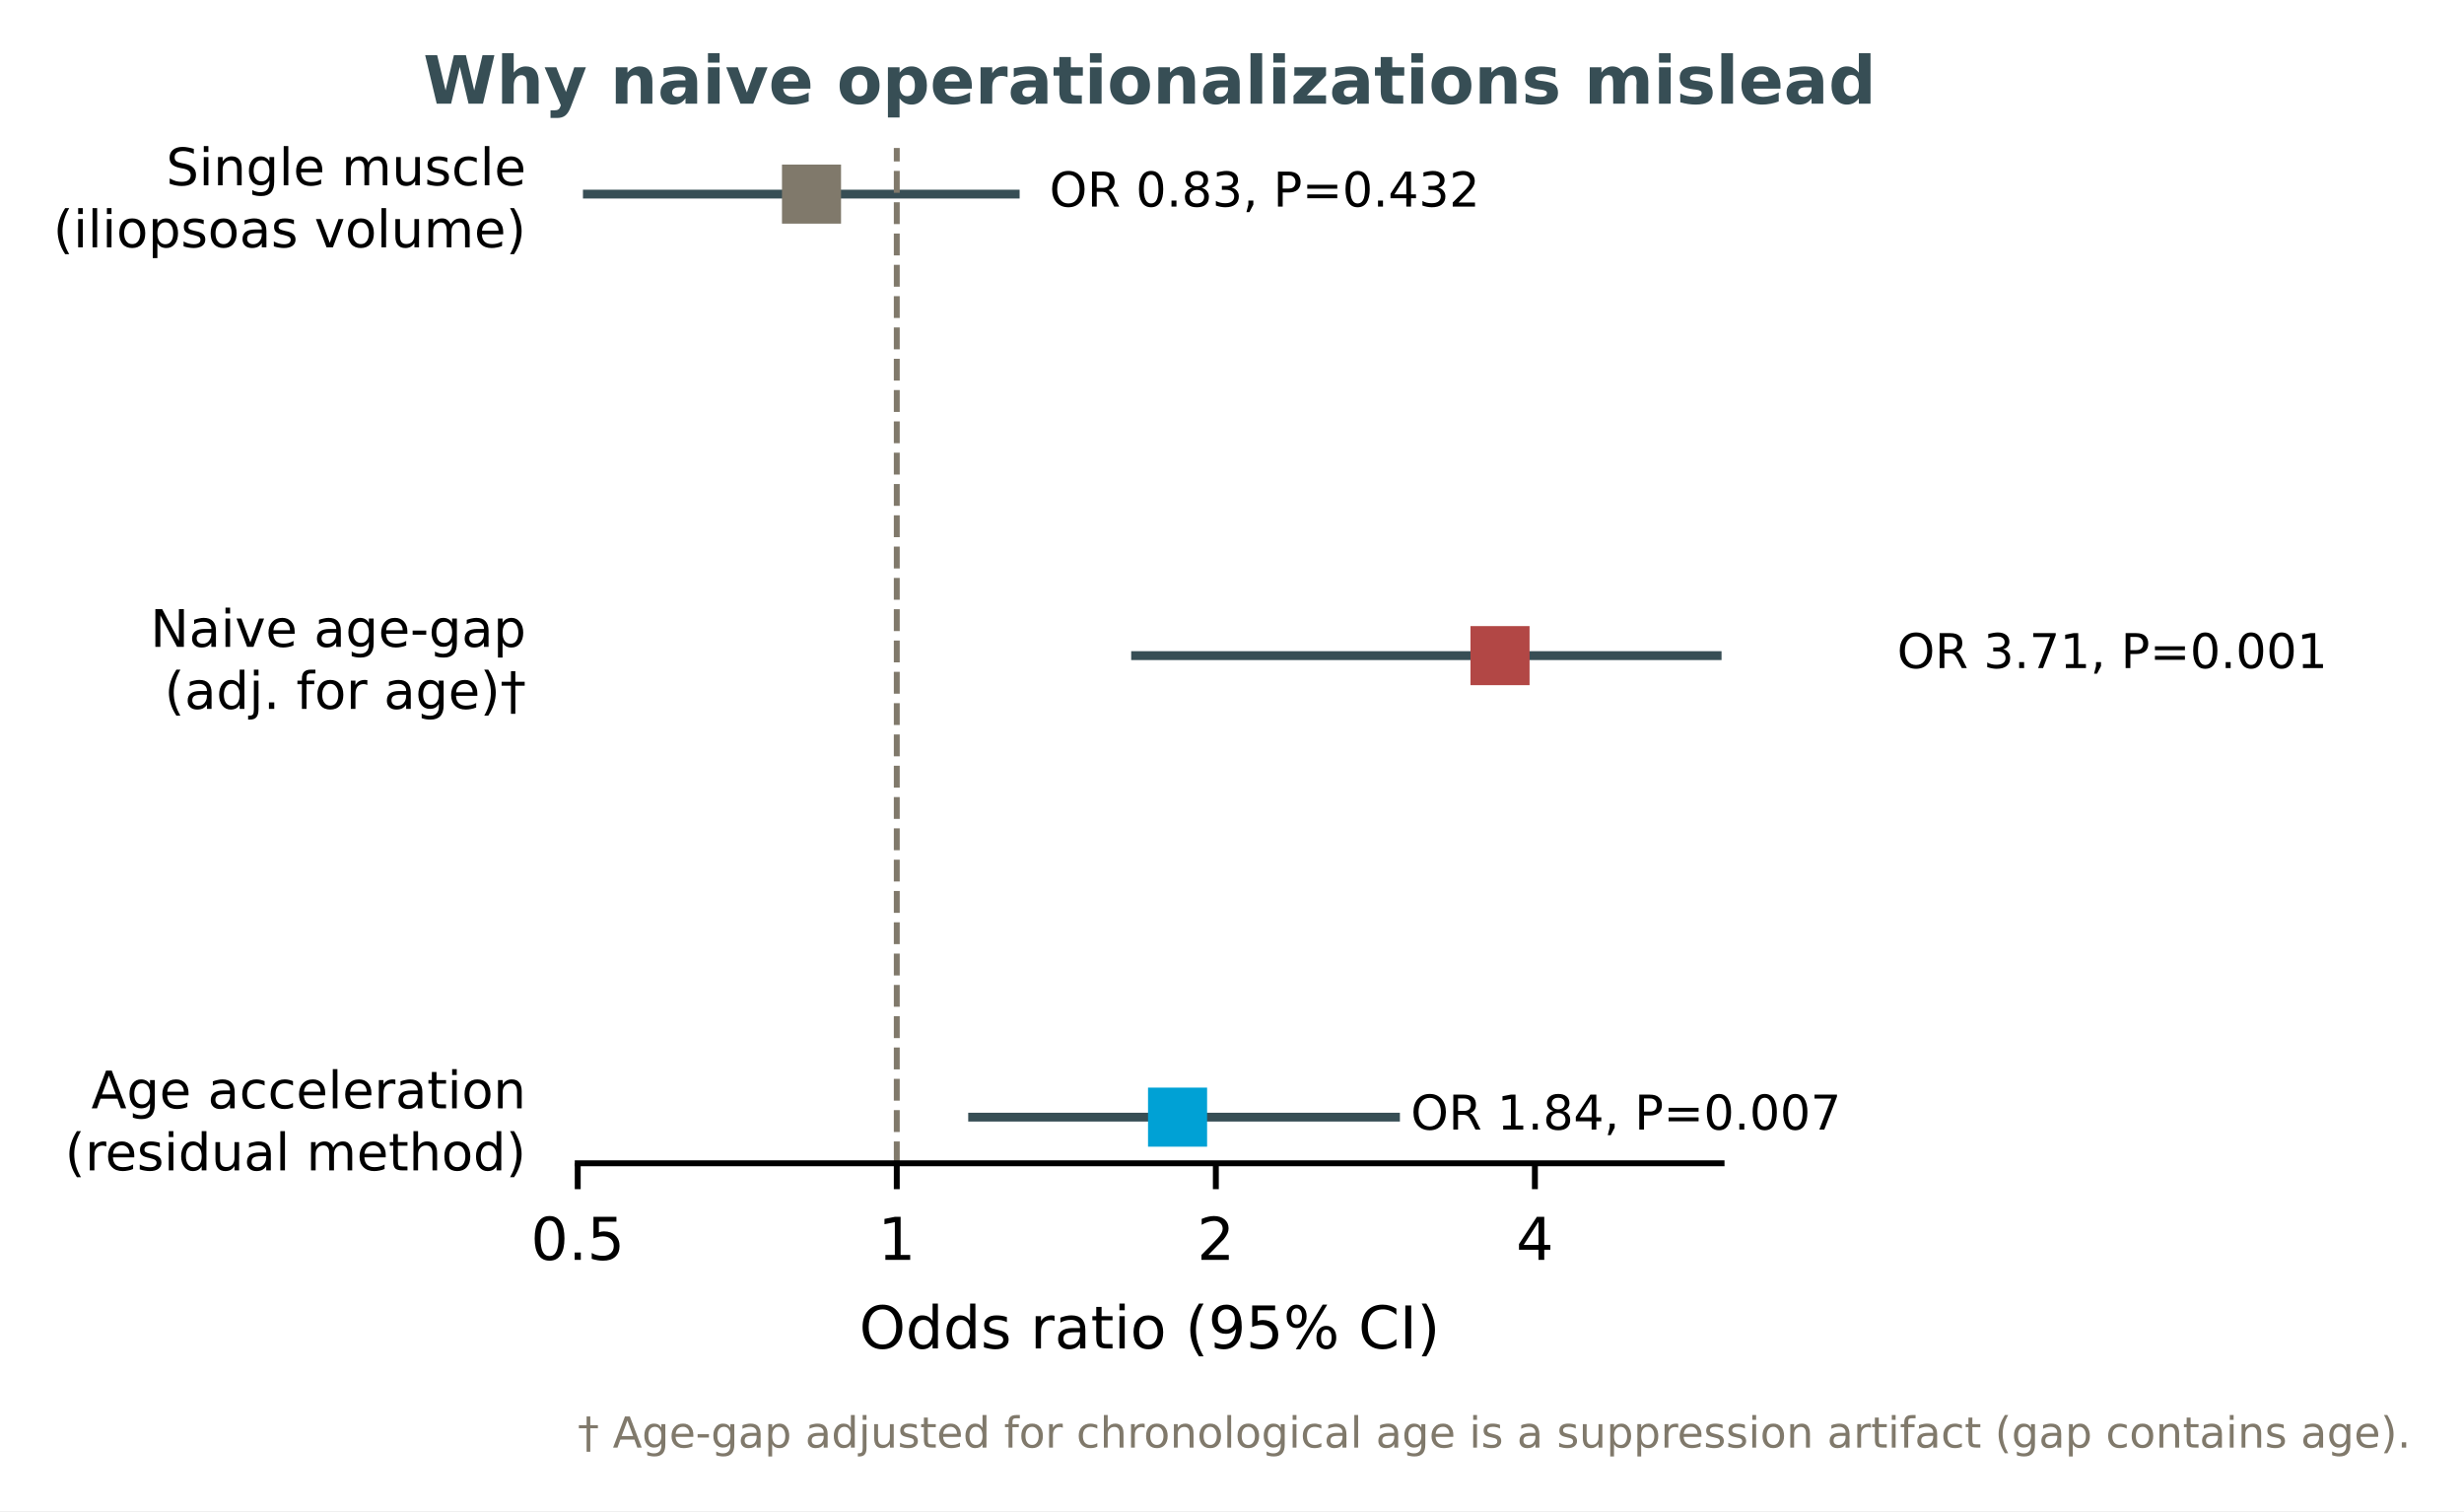
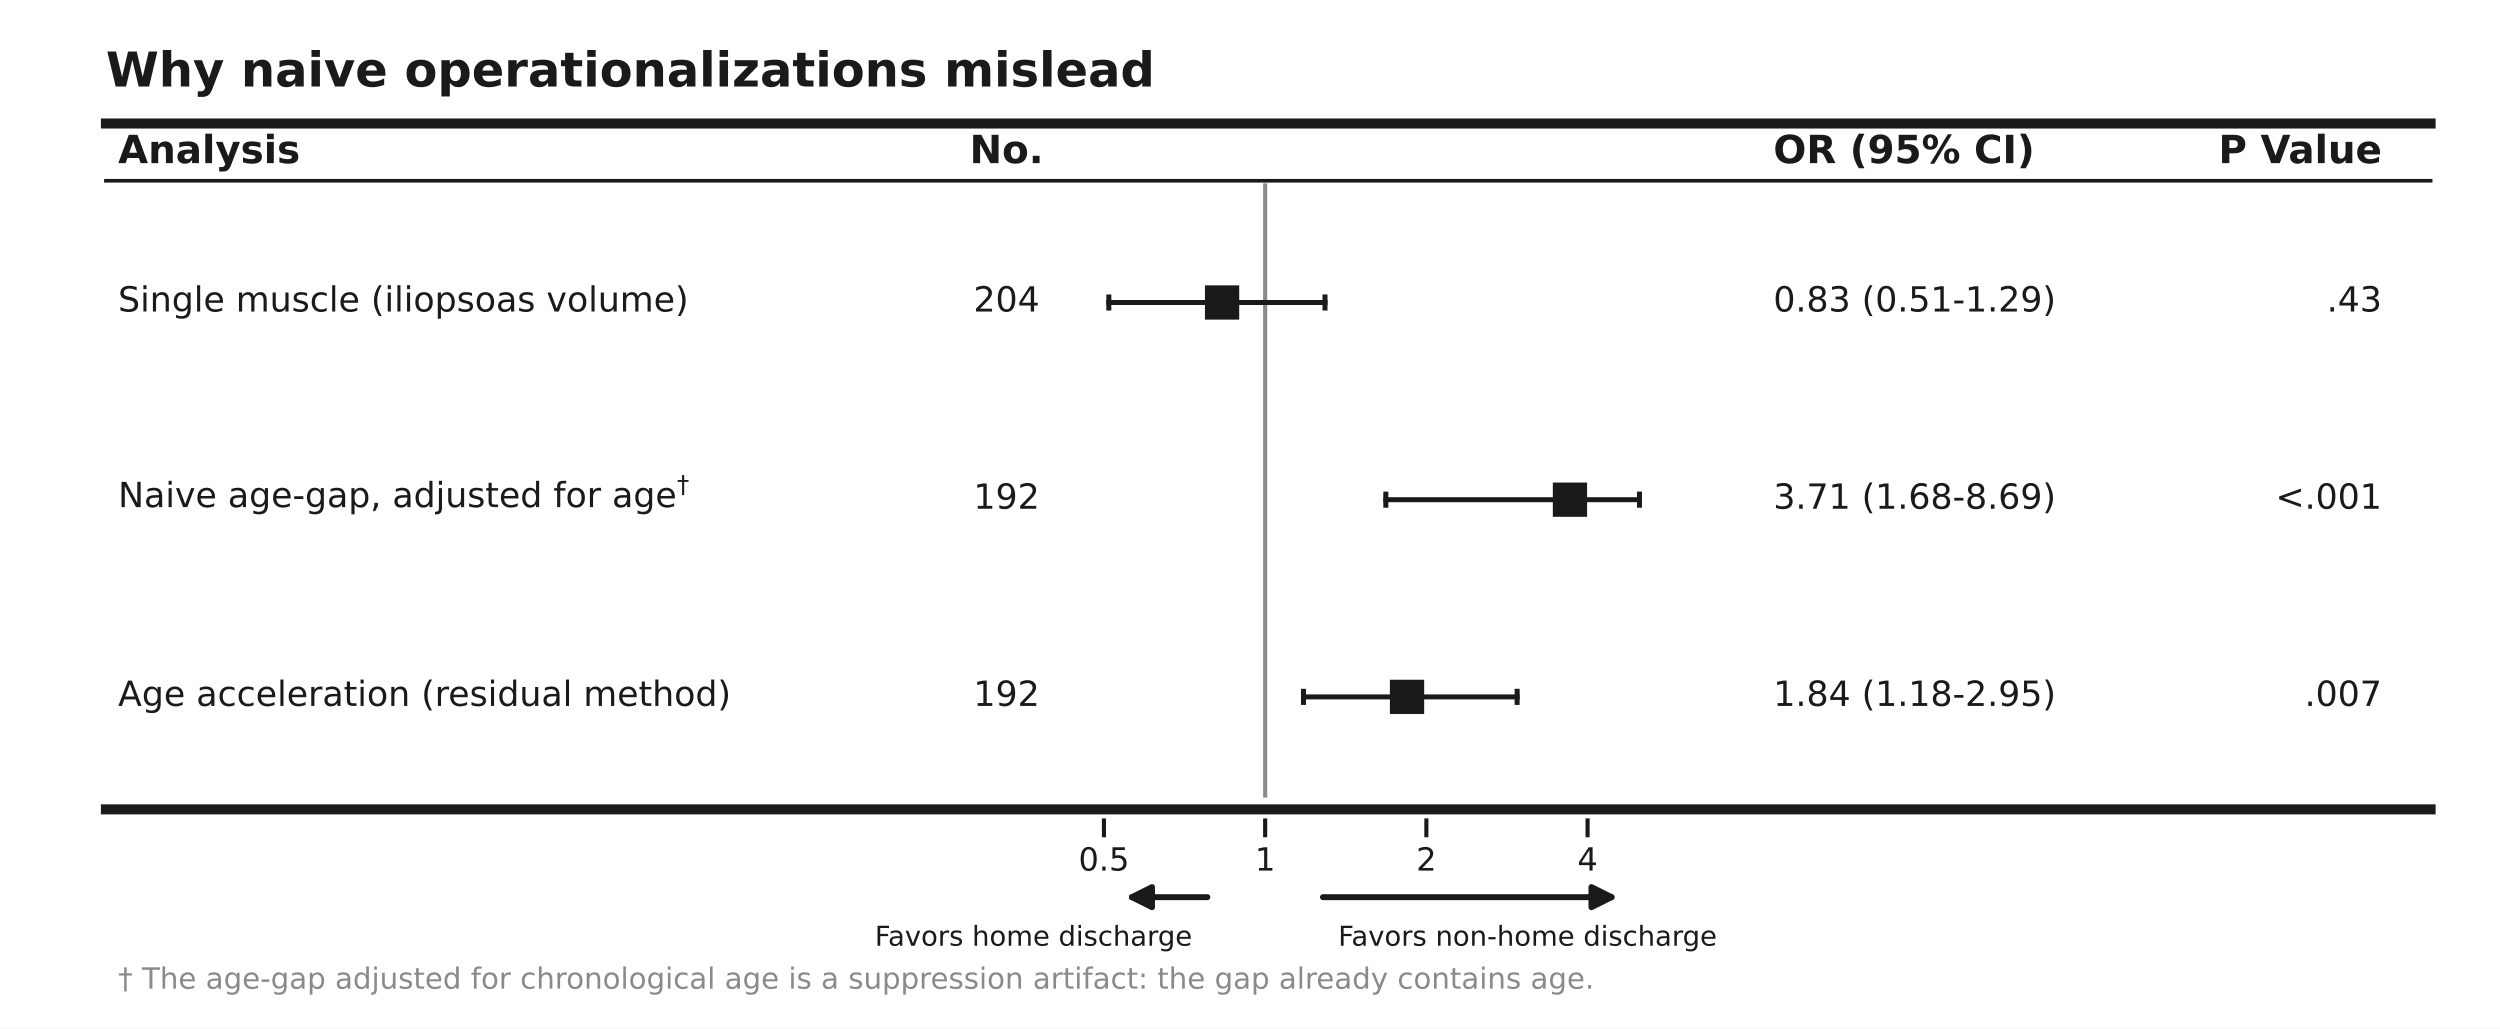
- <svg xmlns="http://www.w3.org/2000/svg" xmlns:xlink="http://www.w3.org/1999/xlink" width="333.728pt" height="204.645pt" viewBox="0 0 333.728 204.645" version="1.1">
+ <svg xmlns="http://www.w3.org/2000/svg" xmlns:xlink="http://www.w3.org/1999/xlink" width="547.2pt" height="225.144pt" viewBox="0 0 547.2 225.144" version="1.1">
  <defs>
    <style type="text/css">*{stroke-linejoin: round; stroke-linecap: butt}</style>
  </defs>
  <g id="figure_1">
    <g id="patch_1">
-       <path d="M 0 204.645  L 333.728 204.645  L 333.728 0  L 0 0  z " style="fill: #ffffff" />
+       <path d="M 0 225.144  L 547.2 225.144  L 547.2 0  L 0 0  z " style="fill: #ffffff" />
    </g>
    <g id="axes_1">
+       <g id="line2d_1">
+         <path d="M 276.918 174.114  L 276.918 40.583  " clip-path="url(#pe42d600baa)" style="fill: none; stroke: #8a8a8a; stroke-width: 0.9; stroke-linecap: square" />
+       </g>
      <g id="patch_2">
-         <path d="M 78.247 157.549  L 233.169 157.549  L 233.169 20.039  L 78.247 20.039  z " style="fill: #ffffff" />
-       </g>
-       <g id="matplotlib.axis_1">
-         <g id="xtick_1">
-           <g id="line2d_1">
-             <defs>
-               <path id="mc68ddf7017" d="M 0 0  L 0 3.5  " style="stroke: #000000; stroke-width: 0.8" />
-             </defs>
-             <g>
-               <use xlink:href="#mc68ddf7017" x="78.247" y="157.549" style="stroke: #000000; stroke-width: 0.8" />
-             </g>
-           </g>
-           <g id="text_1">
-             <text style="font-size: 8px; font-family: 'DejaVu Sans', 'Arial', 'Helvetica', sans-serif; text-anchor: middle" x="78.247" y="170.627" transform="rotate(-0 78.24672 170.6271)">0.5</text>
-           </g>
-         </g>
-         <g id="xtick_2">
-           <g id="line2d_2">
-             <g>
-               <use xlink:href="#mc68ddf7017" x="121.461" y="157.549" style="stroke: #000000; stroke-width: 0.8" />
-             </g>
-           </g>
-           <g id="text_2">
-             <text style="font-size: 8px; font-family: 'DejaVu Sans', 'Arial', 'Helvetica', sans-serif; text-anchor: middle" x="121.461" y="170.627" transform="rotate(-0 121.4612 170.6271)">1</text>
-           </g>
-         </g>
-         <g id="xtick_3">
-           <g id="line2d_3">
-             <g>
-               <use xlink:href="#mc68ddf7017" x="164.676" y="157.549" style="stroke: #000000; stroke-width: 0.8" />
-             </g>
-           </g>
-           <g id="text_3">
-             <text style="font-size: 8px; font-family: 'DejaVu Sans', 'Arial', 'Helvetica', sans-serif; text-anchor: middle" x="164.676" y="170.627" transform="rotate(-0 164.6757 170.6271)">2</text>
-           </g>
-         </g>
-         <g id="xtick_4">
-           <g id="line2d_4">
-             <g>
-               <use xlink:href="#mc68ddf7017" x="207.89" y="157.549" style="stroke: #000000; stroke-width: 0.8" />
-             </g>
-           </g>
-           <g id="text_4">
-             <text style="font-size: 8px; font-family: 'DejaVu Sans', 'Arial', 'Helvetica', sans-serif; text-anchor: middle" x="207.89" y="170.627" transform="rotate(-0 207.8902 170.6271)">4</text>
-           </g>
-         </g>
-         <g id="text_5">
-           <text style="font-size: 8px; font-family: 'DejaVu Sans', 'Arial', 'Helvetica', sans-serif; text-anchor: middle" x="155.708" y="182.628" transform="rotate(-0 155.7079 182.6277)">Odds ratio (95% CI)</text>
-         </g>
-       </g>
-       <g id="matplotlib.axis_2">
-         <g id="ytick_1">
-           <g id="text_6">
-             <text style="font-size: 7px; font-family: 'DejaVu Sans', 'Arial', 'Helvetica', sans-serif" transform="translate(22.49938 25.0979)">Single muscle</text>
-             <text style="font-size: 7px; font-family: 'DejaVu Sans', 'Arial', 'Helvetica', sans-serif" transform="translate(7.2 33.49982)">(iliopsoas volume)</text>
-           </g>
-         </g>
-         <g id="ytick_2">
-           <g id="text_7">
-             <text style="font-size: 7px; font-family: 'DejaVu Sans', 'Arial', 'Helvetica', sans-serif" transform="translate(20.35672 87.60263)">Naive age-gap</text>
-             <text style="font-size: 7px; font-family: 'DejaVu Sans', 'Arial', 'Helvetica', sans-serif" transform="translate(22.26641 96.00455)">(adj. for age)†</text>
-           </g>
-         </g>
-         <g id="ytick_3">
-           <g id="text_8">
-             <text style="font-size: 7px; font-family: 'DejaVu Sans', 'Arial', 'Helvetica', sans-serif" transform="translate(12.36031 150.1074)">Age acceleration</text>
-             <text style="font-size: 7px; font-family: 'DejaVu Sans', 'Arial', 'Helvetica', sans-serif" transform="translate(8.790313 158.5093)">(residual method)</text>
-           </g>
-         </g>
+         <path d="M 264.264 196.369  Q 255.282 196.369 247.753 196.369  " clip-path="url(#pe42d600baa)" style="fill: none; stroke: #1a1a1a; stroke-width: 1.3; stroke-linecap: round" />
+         <path d="M 252.153 198.569  L 247.753 196.369  L 252.153 194.169  z " clip-path="url(#pe42d600baa)" style="fill: #1a1a1a; stroke: #1a1a1a; stroke-width: 1.3; stroke-linecap: round" />
+       </g>
+       <g id="patch_3">
+         <path d="M 289.571 196.369  Q 321.879 196.369 352.734 196.369  " clip-path="url(#pe42d600baa)" style="fill: none; stroke: #1a1a1a; stroke-width: 1.3; stroke-linecap: round" />
+         <path d="M 348.334 194.169  L 352.734 196.369  L 348.334 198.569  z " clip-path="url(#pe42d600baa)" style="fill: #1a1a1a; stroke: #1a1a1a; stroke-width: 1.3; stroke-linecap: round" />
+       </g>
+       <g id="line2d_2">
+         <path d="M 23.184 27.027  L 532.008 27.027  " clip-path="url(#pe42d600baa)" style="fill: none; stroke: #1a1a1a; stroke-width: 2.2; stroke-linecap: square" />
+       </g>
+       <g id="line2d_3">
+         <path d="M 23.184 39.571  L 532.008 39.571  " clip-path="url(#pe42d600baa)" style="fill: none; stroke: #1a1a1a; stroke-width: 0.8; stroke-linecap: square" />
+       </g>
+       <g id="line2d_4">
+         <path d="M 242.701 66.21  L 290.014 66.21  " clip-path="url(#pe42d600baa)" style="fill: none; stroke: #1a1a1a; stroke-width: 1.1; stroke-linecap: square" />
      </g>
      <g id="line2d_5">
-         <path d="M 79.556 26.289  L 137.5 26.289  " clip-path="url(#pd5fad018c4)" style="fill: none; stroke: #374e55; stroke-width: 1.2; stroke-linecap: square" />
+         <path d="M 242.701 67.424  L 242.701 64.996  " clip-path="url(#pe42d600baa)" style="fill: none; stroke: #1a1a1a; stroke-width: 1.1; stroke-linecap: square" />
      </g>
      <g id="line2d_6">
+         <path d="M 290.014 67.424  L 290.014 64.996  " clip-path="url(#pe42d600baa)" style="fill: none; stroke: #1a1a1a; stroke-width: 1.1; stroke-linecap: square" />
+       </g>
+       <g id="line2d_7">
+         <path d="M 303.332 109.372  L 358.848 109.372  " clip-path="url(#pe42d600baa)" style="fill: none; stroke: #1a1a1a; stroke-width: 1.1; stroke-linecap: square" />
+       </g>
+       <g id="line2d_8">
+         <path d="M 303.332 110.586  L 303.332 108.158  " clip-path="url(#pe42d600baa)" style="fill: none; stroke: #1a1a1a; stroke-width: 1.1; stroke-linecap: square" />
+       </g>
+       <g id="line2d_9">
+         <path d="M 358.848 110.586  L 358.848 108.158  " clip-path="url(#pe42d600baa)" style="fill: none; stroke: #1a1a1a; stroke-width: 1.1; stroke-linecap: square" />
+       </g>
+       <g id="line2d_10">
+         <path d="M 285.308 152.533  L 332.069 152.533  " clip-path="url(#pe42d600baa)" style="fill: none; stroke: #1a1a1a; stroke-width: 1.1; stroke-linecap: square" />
+       </g>
+       <g id="line2d_11">
+         <path d="M 285.308 153.747  L 285.308 151.319  " clip-path="url(#pe42d600baa)" style="fill: none; stroke: #1a1a1a; stroke-width: 1.1; stroke-linecap: square" />
+       </g>
+       <g id="line2d_12">
+         <path d="M 332.069 153.747  L 332.069 151.319  " clip-path="url(#pe42d600baa)" style="fill: none; stroke: #1a1a1a; stroke-width: 1.1; stroke-linecap: square" />
+       </g>
+       <g id="line2d_13">
+         <path d="M 23.184 177.149  L 532.008 177.149  " clip-path="url(#pe42d600baa)" style="fill: none; stroke: #1a1a1a; stroke-width: 2.2; stroke-linecap: square" />
+       </g>
+       <g id="line2d_14">
+         <path d="M 241.632 182.814  L 241.632 179.577  " clip-path="url(#pe42d600baa)" style="fill: none; stroke: #1a1a1a; stroke-width: 0.9; stroke-linecap: square" />
+       </g>
+       <g id="line2d_15">
+         <path d="M 276.918 182.814  L 276.918 179.577  " clip-path="url(#pe42d600baa)" style="fill: none; stroke: #1a1a1a; stroke-width: 0.9; stroke-linecap: square" />
+       </g>
+       <g id="line2d_16">
+         <path d="M 312.203 182.814  L 312.203 179.577  " clip-path="url(#pe42d600baa)" style="fill: none; stroke: #1a1a1a; stroke-width: 0.9; stroke-linecap: square" />
+       </g>
+       <g id="line2d_17">
+         <path d="M 347.489 182.814  L 347.489 179.577  " clip-path="url(#pe42d600baa)" style="fill: none; stroke: #1a1a1a; stroke-width: 0.9; stroke-linecap: square" />
+       </g>
+       <g id="text_1">
+         <text style="font-weight: 700; font-size: 10.5px; font-family: 'DejaVu Sans', 'Arial', 'Helvetica', sans-serif; text-anchor: start; fill: #1a1a1a" x="23.184" y="18.935" transform="rotate(-0 23.184 18.93456)">Why naive operationalizations mislead</text>
+       </g>
+       <g id="text_2">
+         <text style="font-weight: 700; font-size: 8.5px; font-family: 'DejaVu Sans', 'Arial', 'Helvetica', sans-serif; text-anchor: start; fill: #1a1a1a" x="25.848" y="35.71" transform="rotate(-0 25.848 35.70994)">Analysis</text>
+       </g>
+       <g id="text_3">
+         <text style="font-weight: 700; font-size: 8.5px; font-family: 'DejaVu Sans', 'Arial', 'Helvetica', sans-serif; text-anchor: middle; fill: #1a1a1a" x="220.32" y="35.71" transform="rotate(-0 220.32 35.70961)">No.</text>
+       </g>
+       <g id="text_4">
+         <text style="font-weight: 700; font-size: 8.5px; font-family: 'DejaVu Sans', 'Arial', 'Helvetica', sans-serif; text-anchor: start; fill: #1a1a1a" x="388.152" y="35.71" transform="rotate(-0 388.152 35.70961)">OR (95% CI)</text>
+       </g>
+       <g id="text_5">
+         <text style="font-weight: 700; font-size: 8.5px; font-family: 'DejaVu Sans', 'Arial', 'Helvetica', sans-serif; text-anchor: end; fill: #1a1a1a" x="521.352" y="35.71" transform="rotate(-0 521.352 35.70994)">P Value</text>
+       </g>
+       <g id="text_6">
+         <text style="font-size: 7.6px; font-family: 'DejaVu Sans', 'Arial', 'Helvetica', sans-serif; text-anchor: start; fill: #1a1a1a" x="25.848" y="68.185" transform="rotate(-0 25.848 68.18452)">Single muscle (iliopsoas volume)</text>
+       </g>
+       <g id="text_7">
+         <text style="font-size: 7.6px; font-family: 'DejaVu Sans', 'Arial', 'Helvetica', sans-serif; text-anchor: middle; fill: #1a1a1a" x="220.32" y="68.184" transform="rotate(-0 220.32 68.18422)">204</text>
+       </g>
+       <g id="line2d_18">
        <defs>
-           <path id="m1cfa39a48e" d="M -3.5 3.5  L 3.5 3.5  L 3.5 -3.5  L -3.5 -3.5  z " style="stroke: #80796b; stroke-linejoin: miter" />
+           <path id="m0aeb4816bb" d="M -3.25 3.25  L 3.25 3.25  L 3.25 -3.25  L -3.25 -3.25  z " style="stroke: #1a1a1a; stroke-linejoin: miter" />
        </defs>
-         <g clip-path="url(#pd5fad018c4)">
-           <use xlink:href="#m1cfa39a48e" x="109.913" y="26.289" style="fill: #80796b; stroke: #80796b; stroke-linejoin: miter" />
-         </g>
-       </g>
-       <g id="line2d_7">
-         <path d="M 153.811 88.794  L 256.238 88.794  " clip-path="url(#pd5fad018c4)" style="fill: none; stroke: #374e55; stroke-width: 1.2; stroke-linecap: square" />
-       </g>
-       <g id="line2d_8">
-         <defs>
-           <path id="m3bcaecd2c5" d="M -3.5 3.5  L 3.5 3.5  L 3.5 -3.5  L -3.5 -3.5  z " style="stroke: #b24745; stroke-linejoin: miter" />
-         </defs>
-         <g clip-path="url(#pd5fad018c4)">
-           <use xlink:href="#m3bcaecd2c5" x="203.166" y="88.794" style="fill: #b24745; stroke: #b24745; stroke-linejoin: miter" />
-         </g>
-       </g>
-       <g id="line2d_9">
-         <path d="M 131.737 151.299  L 189.005 151.299  " clip-path="url(#pd5fad018c4)" style="fill: none; stroke: #374e55; stroke-width: 1.2; stroke-linecap: square" />
-       </g>
-       <g id="line2d_10">
-         <defs>
-           <path id="m488f05f92c" d="M -3.5 3.5  L 3.5 3.5  L 3.5 -3.5  L -3.5 -3.5  z " style="stroke: #00a1d5; stroke-linejoin: miter" />
-         </defs>
-         <g clip-path="url(#pd5fad018c4)">
-           <use xlink:href="#m488f05f92c" x="159.49" y="151.299" style="fill: #00a1d5; stroke: #00a1d5; stroke-linejoin: miter" />
-         </g>
-       </g>
-       <g id="line2d_11">
-         <path d="M 121.461 157.549  L 121.461 20.039  " clip-path="url(#pd5fad018c4)" style="fill: none; stroke-dasharray: 2.96,1.28; stroke-dashoffset: 0; stroke: #80796b; stroke-width: 0.8" />
-       </g>
-       <g id="patch_3">
-         <path d="M 78.247 157.549  L 233.169 157.549  " style="fill: none; stroke: #000000; stroke-width: 0.8; stroke-linejoin: miter; stroke-linecap: square" />
+         <g clip-path="url(#pe42d600baa)">
+           <use xlink:href="#m0aeb4816bb" x="267.488" y="66.21" style="fill: #1a1a1a; stroke: #1a1a1a; stroke-linejoin: miter" />
+         </g>
+       </g>
+       <g id="text_8">
+         <text style="font-size: 7.6px; font-family: 'DejaVu Sans', 'Arial', 'Helvetica', sans-serif; text-anchor: start; fill: #1a1a1a" x="388.152" y="68.184" transform="rotate(-0 388.152 68.18422)">0.83 (0.51-1.29)</text>
      </g>
      <g id="text_9">
-         <text style="font-size: 6.5px; font-family: 'DejaVu Sans', 'Arial', 'Helvetica', sans-serif; text-anchor: start" x="142.143" y="27.978" transform="rotate(-0 142.1432 27.97754)">OR 0.83, P=0.432</text>
+         <text style="font-size: 7.6px; font-family: 'DejaVu Sans', 'Arial', 'Helvetica', sans-serif; text-anchor: end; fill: #1a1a1a" x="521.352" y="68.184" transform="rotate(-0 521.352 68.18422)">.43</text>
      </g>
      <g id="text_10">
-         <text style="font-size: 6.5px; font-family: 'DejaVu Sans', 'Arial', 'Helvetica', sans-serif; text-anchor: start" x="256.952" y="90.482" transform="rotate(-0 256.9521 90.48227)">OR 3.71, P=0.001</text>
+         <g style="fill: #1a1a1a" transform="translate(25.848 111.9927)">
+           <text>
+             <tspan x="0" y="-0.989" style="font-size: 7.6px; font-family: 'DejaVu Sans'; fill: #1a1a1a">N</tspan>
+             <tspan x="5.68" y="-0.989" style="font-size: 7.6px; font-family: 'DejaVu Sans'; fill: #1a1a1a">a</tspan>
+             <tspan x="10.334" y="-0.989" style="font-size: 7.6px; font-family: 'DejaVu Sans'; fill: #1a1a1a">i</tspan>
+             <tspan x="12.444" y="-0.989" style="font-size: 7.6px; font-family: 'DejaVu Sans'; fill: #1a1a1a">v</tspan>
+             <tspan x="16.938" y="-0.989" style="font-size: 7.6px; font-family: 'DejaVu Sans'; fill: #1a1a1a">e</tspan>
+             <tspan x="21.61" y="-0.989" style="font-size: 7.6px; font-family: 'DejaVu Sans'; fill: #1a1a1a"> </tspan>
+             <tspan x="24.023" y="-0.989" style="font-size: 7.6px; font-family: 'DejaVu Sans'; fill: #1a1a1a">a</tspan>
+             <tspan x="28.677" y="-0.989" style="font-size: 7.6px; font-family: 'DejaVu Sans'; fill: #1a1a1a">g</tspan>
+             <tspan x="33.497" y="-0.989" style="font-size: 7.6px; font-family: 'DejaVu Sans'; fill: #1a1a1a">e</tspan>
+             <tspan x="38.169" y="-0.989" style="font-size: 7.6px; font-family: 'DejaVu Sans'; fill: #1a1a1a">-</tspan>
+             <tspan x="40.909" y="-0.989" style="font-size: 7.6px; font-family: 'DejaVu Sans'; fill: #1a1a1a">g</tspan>
+             <tspan x="45.729" y="-0.989" style="font-size: 7.6px; font-family: 'DejaVu Sans'; fill: #1a1a1a">a</tspan>
+             <tspan x="50.383" y="-0.989" style="font-size: 7.6px; font-family: 'DejaVu Sans'; fill: #1a1a1a">p</tspan>
+             <tspan x="55.203" y="-0.989" style="font-size: 7.6px; font-family: 'DejaVu Sans'; fill: #1a1a1a">,</tspan>
+             <tspan x="57.617" y="-0.989" style="font-size: 7.6px; font-family: 'DejaVu Sans'; fill: #1a1a1a"> </tspan>
+             <tspan x="60.031" y="-0.989" style="font-size: 7.6px; font-family: 'DejaVu Sans'; fill: #1a1a1a">a</tspan>
+             <tspan x="64.684" y="-0.989" style="font-size: 7.6px; font-family: 'DejaVu Sans'; fill: #1a1a1a">d</tspan>
+             <tspan x="69.504" y="-0.989" style="font-size: 7.6px; font-family: 'DejaVu Sans'; fill: #1a1a1a">j</tspan>
+             <tspan x="71.614" y="-0.989" style="font-size: 7.6px; font-family: 'DejaVu Sans'; fill: #1a1a1a">u</tspan>
+             <tspan x="76.427" y="-0.989" style="font-size: 7.6px; font-family: 'DejaVu Sans'; fill: #1a1a1a">s</tspan>
+             <tspan x="80.383" y="-0.989" style="font-size: 7.6px; font-family: 'DejaVu Sans'; fill: #1a1a1a">t</tspan>
+             <tspan x="83.361" y="-0.989" style="font-size: 7.6px; font-family: 'DejaVu Sans'; fill: #1a1a1a">e</tspan>
+             <tspan x="88.033" y="-0.989" style="font-size: 7.6px; font-family: 'DejaVu Sans'; fill: #1a1a1a">d</tspan>
+             <tspan x="92.853" y="-0.989" style="font-size: 7.6px; font-family: 'DejaVu Sans'; fill: #1a1a1a"> </tspan>
+             <tspan x="95.267" y="-0.989" style="font-size: 7.6px; font-family: 'DejaVu Sans'; fill: #1a1a1a">f</tspan>
+             <tspan x="97.94" y="-0.989" style="font-size: 7.6px; font-family: 'DejaVu Sans'; fill: #1a1a1a">o</tspan>
+             <tspan x="102.586" y="-0.989" style="font-size: 7.6px; font-family: 'DejaVu Sans'; fill: #1a1a1a">r</tspan>
+             <tspan x="105.708" y="-0.989" style="font-size: 7.6px; font-family: 'DejaVu Sans'; fill: #1a1a1a"> </tspan>
+             <tspan x="108.122" y="-0.989" style="font-size: 7.6px; font-family: 'DejaVu Sans'; fill: #1a1a1a">a</tspan>
+             <tspan x="112.775" y="-0.989" style="font-size: 7.6px; font-family: 'DejaVu Sans'; fill: #1a1a1a">g</tspan>
+             <tspan x="117.596" y="-0.989" style="font-size: 7.6px; font-family: 'DejaVu Sans'; fill: #1a1a1a">e</tspan>
+             <tspan x="122.34" y="-4.128" style="font-size: 5.32px; font-family: 'DejaVu Sans'; fill: #1a1a1a">†</tspan>
+           </text>
+         </g>
      </g>
      <g id="text_11">
-         <text style="font-size: 6.5px; font-family: 'DejaVu Sans', 'Arial', 'Helvetica', sans-serif; text-anchor: start" x="191.081" y="152.987" transform="rotate(-0 191.0806 152.987)">OR 1.84, P=0.007</text>
+         <text style="font-size: 7.6px; font-family: 'DejaVu Sans', 'Arial', 'Helvetica', sans-serif; text-anchor: middle; fill: #1a1a1a" x="220.32" y="111.346" transform="rotate(-0 220.32 111.3458)">192</text>
+       </g>
+       <g id="line2d_19">
+         <g clip-path="url(#pe42d600baa)">
+           <use xlink:href="#m0aeb4816bb" x="343.631" y="109.372" style="fill: #1a1a1a; stroke: #1a1a1a; stroke-linejoin: miter" />
+         </g>
      </g>
      <g id="text_12">
-         <text style="font-size: 5.8px; font-family: 'DejaVu Sans', 'Arial', 'Helvetica', sans-serif; text-anchor: start; fill: #80796b" x="78.247" y="196.052" transform="rotate(-0 78.24672 196.0519)">† Age-gap adjusted for chronological age is a suppression artifact (gap contains age).</text>
+         <text style="font-size: 7.6px; font-family: 'DejaVu Sans', 'Arial', 'Helvetica', sans-serif; text-anchor: start; fill: #1a1a1a" x="388.152" y="111.346" transform="rotate(-0 388.152 111.3458)">3.71 (1.68-8.69)</text>
      </g>
      <g id="text_13">
-         <text style="font-weight: 700; font-size: 9px; font-family: 'DejaVu Sans', 'Arial', 'Helvetica', sans-serif; text-anchor: middle; fill: #374e55" x="155.708" y="14.039" transform="rotate(-0 155.7079 14.03859)">Why naive operationalizations mislead</text>
+         <text style="font-size: 7.6px; font-family: 'DejaVu Sans', 'Arial', 'Helvetica', sans-serif; text-anchor: end; fill: #1a1a1a" x="521.352" y="111.346" transform="rotate(-0 521.352 111.3458)">&lt;.001</text>
+       </g>
+       <g id="text_14">
+         <text style="font-size: 7.6px; font-family: 'DejaVu Sans', 'Arial', 'Helvetica', sans-serif; text-anchor: start; fill: #1a1a1a" x="25.848" y="154.508" transform="rotate(-0 25.848 154.5077)">Age acceleration (residual method)</text>
+       </g>
+       <g id="text_15">
+         <text style="font-size: 7.6px; font-family: 'DejaVu Sans', 'Arial', 'Helvetica', sans-serif; text-anchor: middle; fill: #1a1a1a" x="220.32" y="154.507" transform="rotate(-0 220.32 154.5074)">192</text>
+       </g>
+       <g id="line2d_20">
+         <g clip-path="url(#pe42d600baa)">
+           <use xlink:href="#m0aeb4816bb" x="307.969" y="152.533" style="fill: #1a1a1a; stroke: #1a1a1a; stroke-linejoin: miter" />
+         </g>
+       </g>
+       <g id="text_16">
+         <text style="font-size: 7.6px; font-family: 'DejaVu Sans', 'Arial', 'Helvetica', sans-serif; text-anchor: start; fill: #1a1a1a" x="388.152" y="154.507" transform="rotate(-0 388.152 154.5074)">1.84 (1.18-2.95)</text>
+       </g>
+       <g id="text_17">
+         <text style="font-size: 7.6px; font-family: 'DejaVu Sans', 'Arial', 'Helvetica', sans-serif; text-anchor: end; fill: #1a1a1a" x="521.352" y="154.507" transform="rotate(-0 521.352 154.5074)">.007</text>
+       </g>
+       <g id="text_18">
+         <text style="font-size: 7px; font-family: 'DejaVu Sans', 'Arial', 'Helvetica', sans-serif; text-anchor: middle; fill: #1a1a1a" x="241.632" y="190.56" transform="rotate(-0 241.632 190.56)">0.5</text>
+       </g>
+       <g id="text_19">
+         <text style="font-size: 7px; font-family: 'DejaVu Sans', 'Arial', 'Helvetica', sans-serif; text-anchor: middle; fill: #1a1a1a" x="276.918" y="190.56" transform="rotate(-0 276.9175 190.56)">1</text>
+       </g>
+       <g id="text_20">
+         <text style="font-size: 7px; font-family: 'DejaVu Sans', 'Arial', 'Helvetica', sans-serif; text-anchor: middle; fill: #1a1a1a" x="312.203" y="190.56" transform="rotate(-0 312.2031 190.56)">2</text>
+       </g>
+       <g id="text_21">
+         <text style="font-size: 7px; font-family: 'DejaVu Sans', 'Arial', 'Helvetica', sans-serif; text-anchor: middle; fill: #1a1a1a" x="347.489" y="190.56" transform="rotate(-0 347.4886 190.56)">4</text>
+       </g>
+       <g id="text_22">
+         <text style="font-size: 6px; font-family: 'DejaVu Sans', 'Arial', 'Helvetica', sans-serif; text-anchor: end; fill: #1a1a1a" x="260.934" y="206.998" transform="rotate(-0 260.9335 206.9979)">Favors home discharge</text>
+       </g>
+       <g id="text_23">
+         <text style="font-size: 6px; font-family: 'DejaVu Sans', 'Arial', 'Helvetica', sans-serif; text-anchor: start; fill: #1a1a1a" x="292.902" y="206.998" transform="rotate(-0 292.9015 206.9979)">Favors non-home discharge</text>
+       </g>
+       <g id="text_24">
+         <text style="font-size: 6.4px; font-family: 'DejaVu Sans', 'Arial', 'Helvetica', sans-serif; text-anchor: start; fill: #8a8a8a" x="25.848" y="216.406" transform="rotate(-0 25.848 216.4062)">† The age-gap adjusted for chronological age is a suppression artifact: the gap already contains age.</text>
      </g>
    </g>
  </g>
  <defs>
-     <clipPath id="pd5fad018c4">
-       <rect x="78.247" y="20.039" width="154.922" height="137.51" />
+     <clipPath id="pe42d600baa">
+       <rect x="7.2" y="7.2" width="532.8" height="202.32" />
    </clipPath>
  </defs>
</svg>
